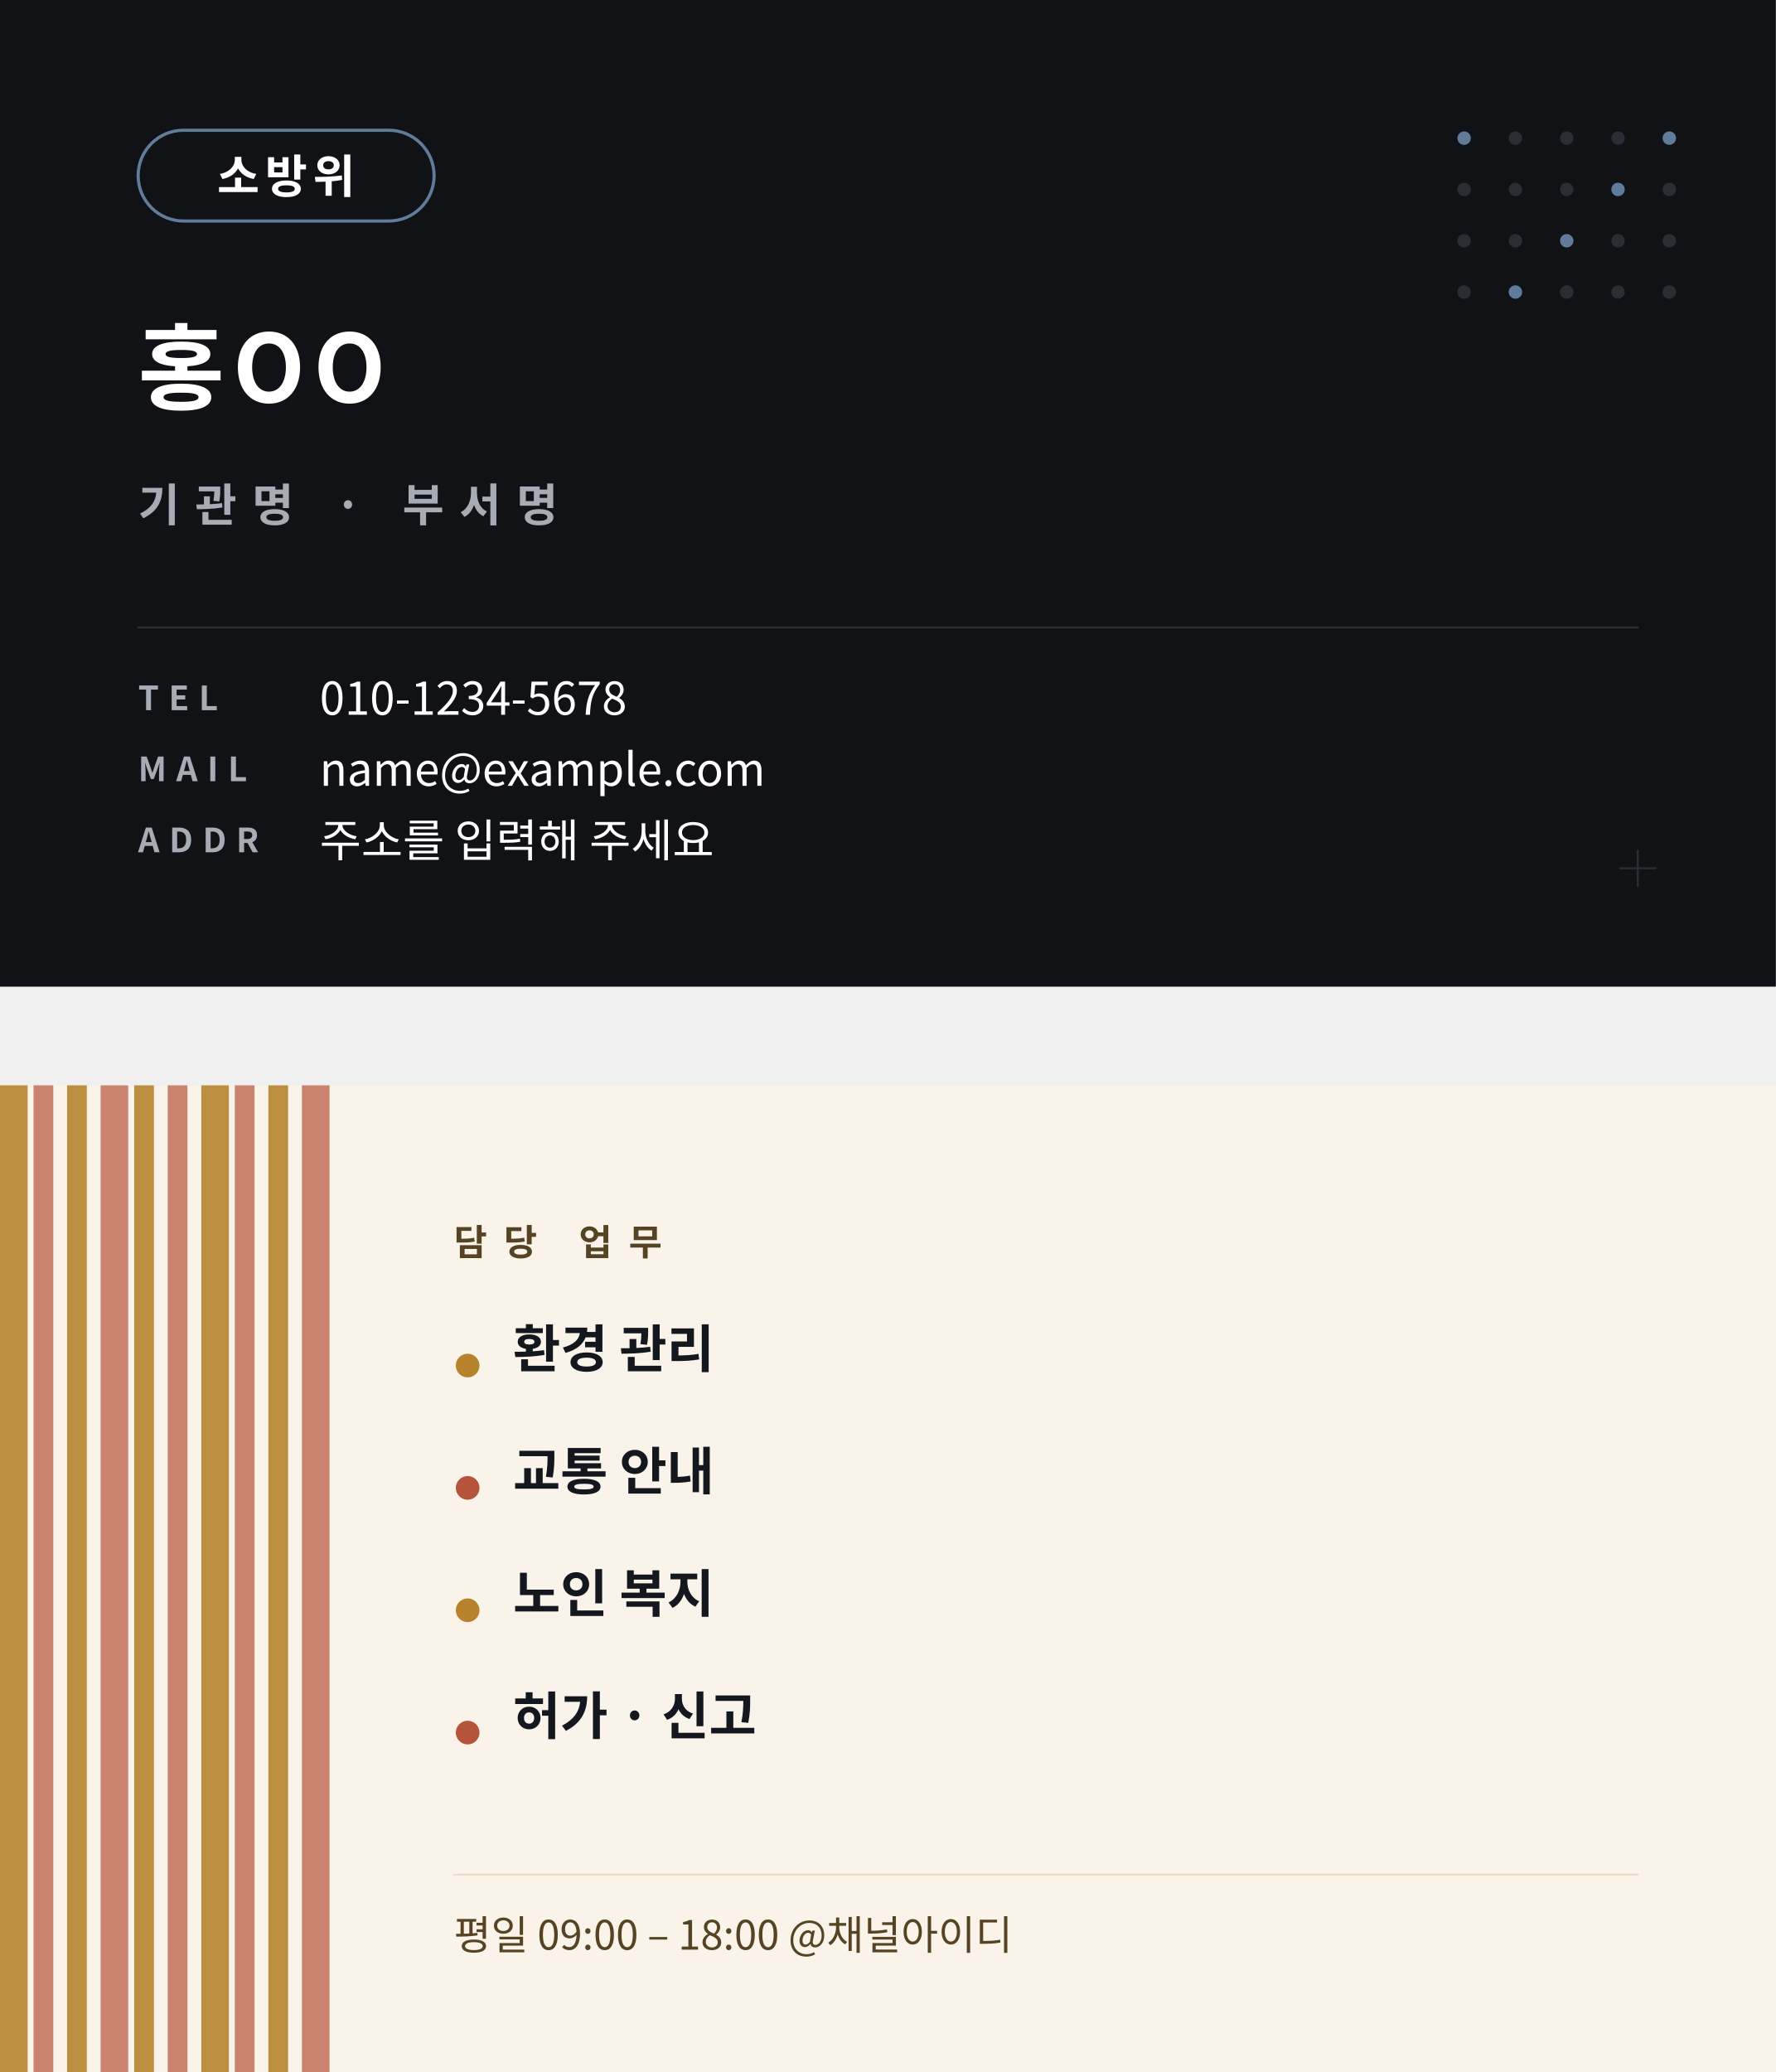
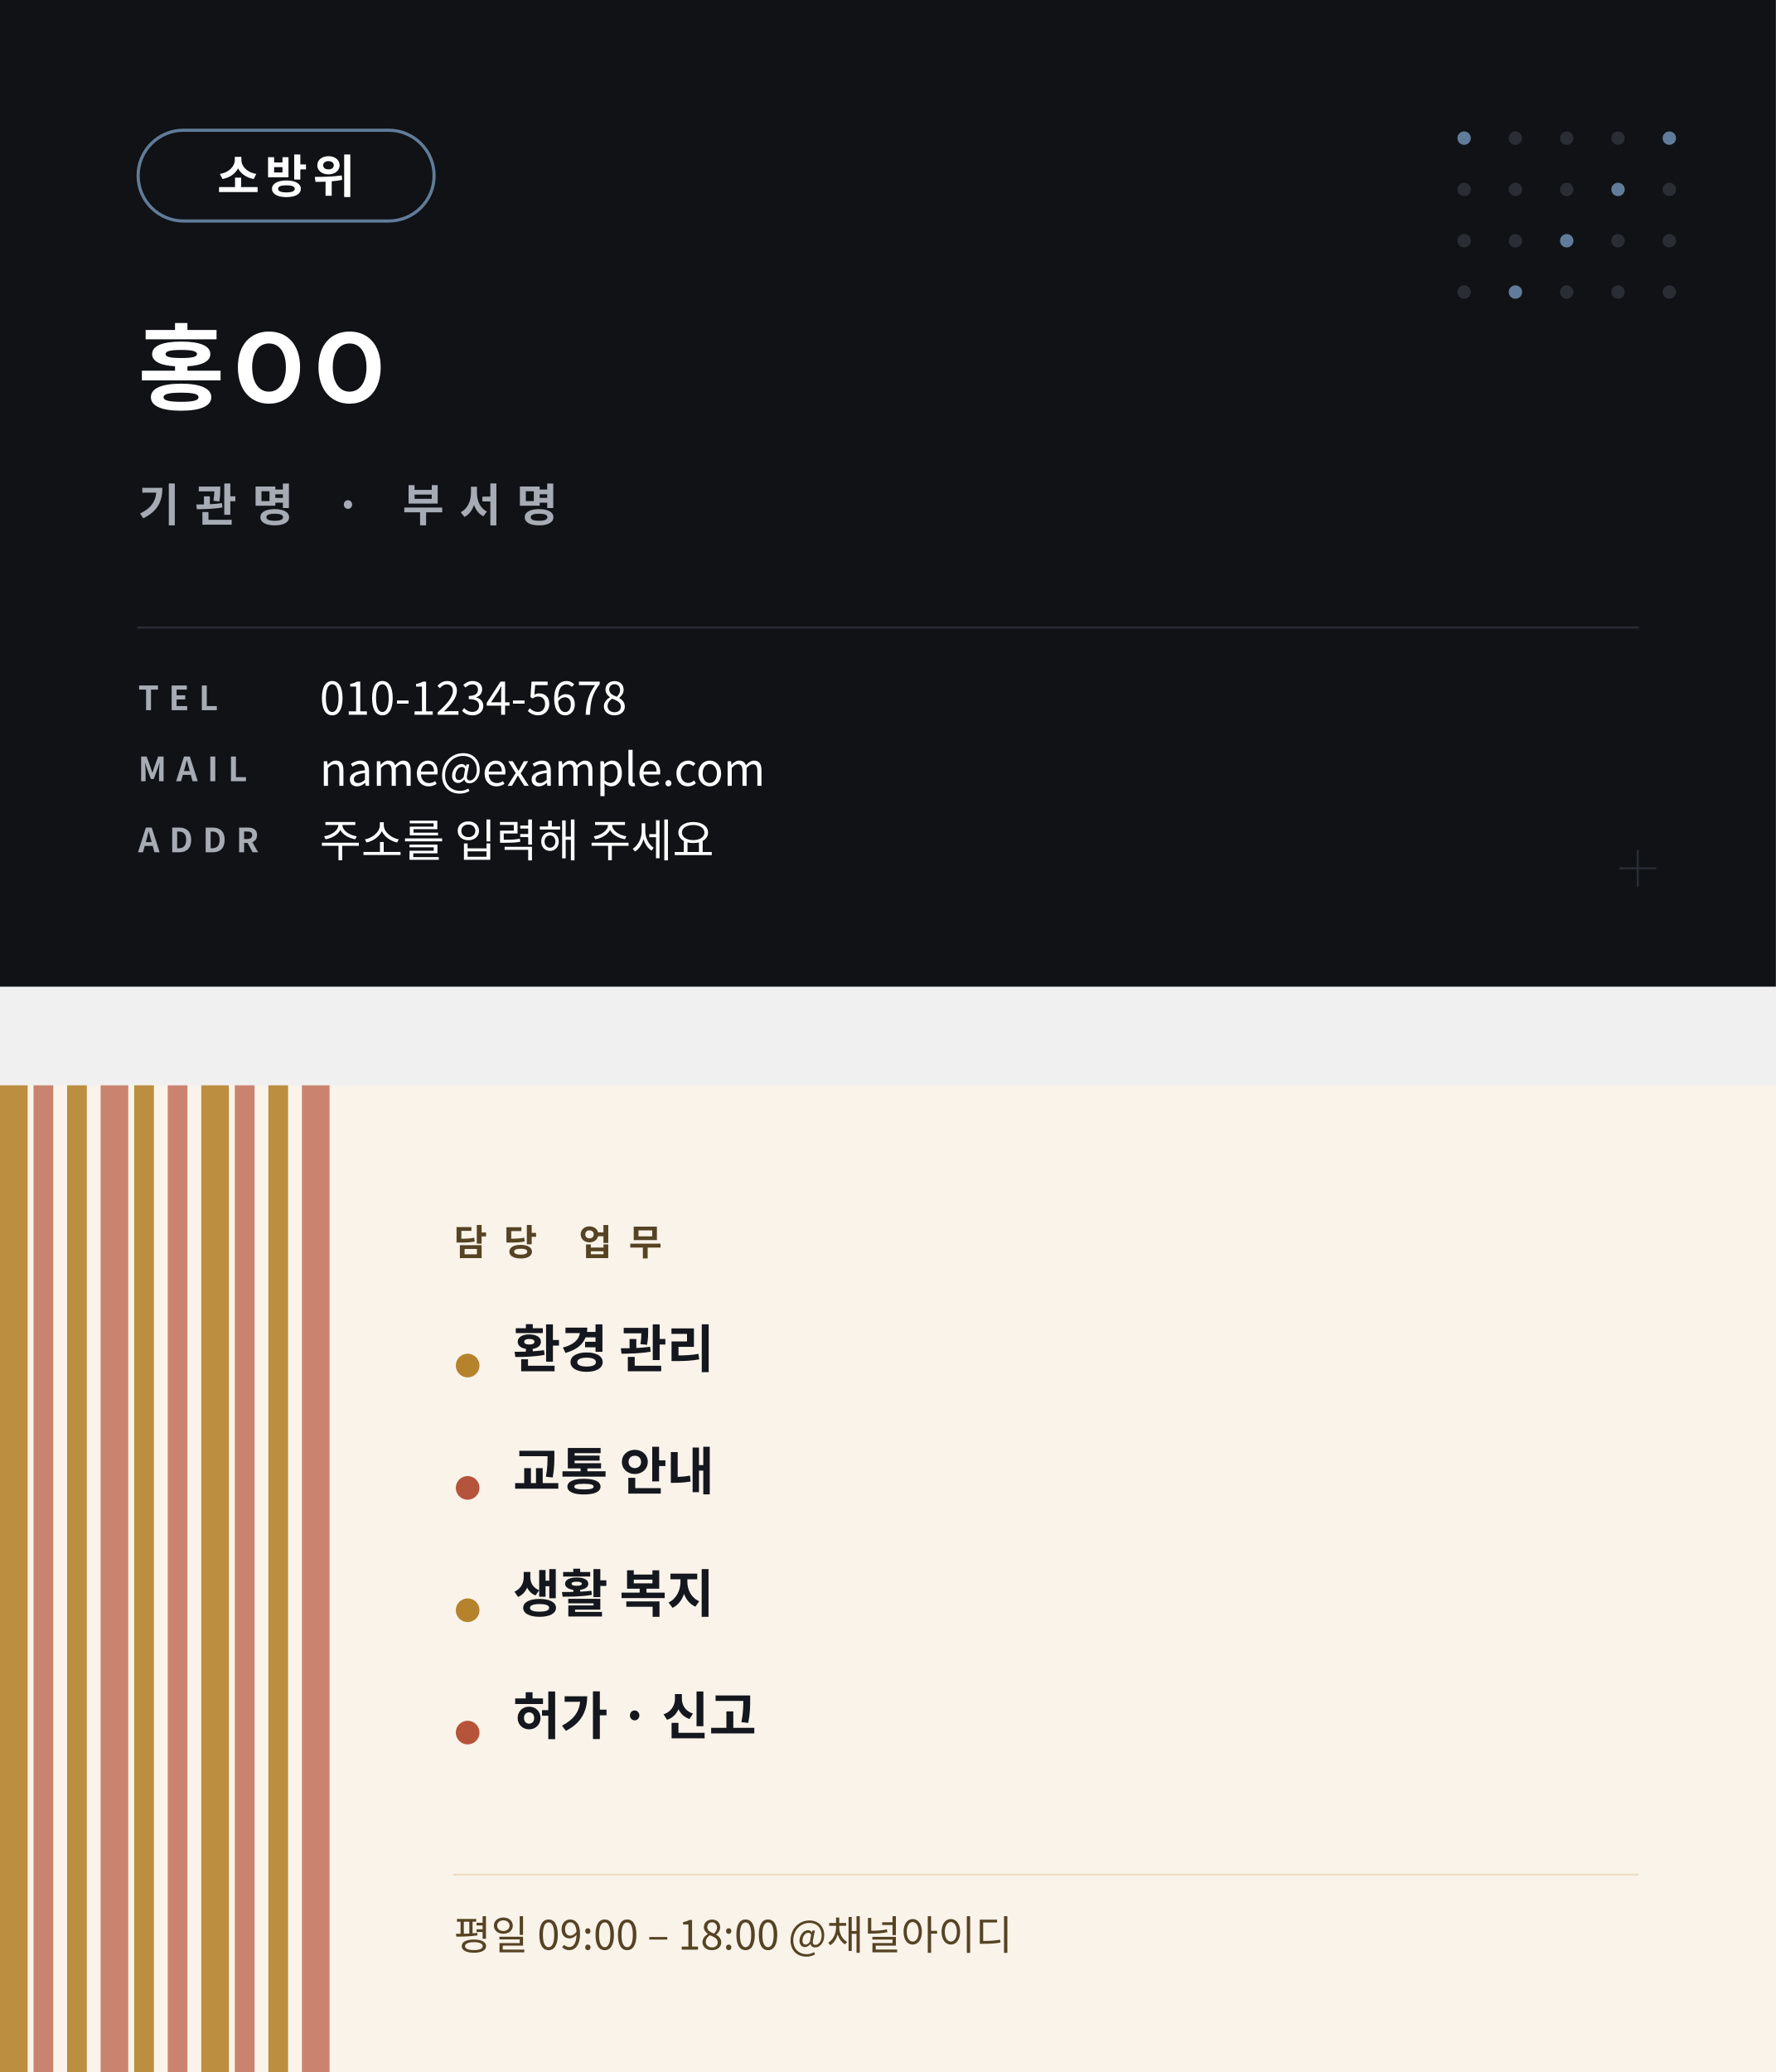
<svg xmlns="http://www.w3.org/2000/svg" width="90mm" height="105mm" viewBox="0 0 900 1050">
  <g id="front">
    <rect width="900" height="500" fill="#101216" />
    <ellipse cx="742" cy="70" rx="3.4" ry="3.4" fill="#617C9A" />
    <ellipse cx="742" cy="96" rx="3.4" ry="3.4" fill="#2A2D34" />
    <ellipse cx="742" cy="122" rx="3.4" ry="3.4" fill="#2A2D34" />
    <ellipse cx="742" cy="148" rx="3.4" ry="3.4" fill="#2A2D34" />
    <ellipse cx="768" cy="70" rx="3.4" ry="3.4" fill="#2A2D34" />
    <ellipse cx="768" cy="96" rx="3.4" ry="3.4" fill="#2A2D34" />
    <ellipse cx="768" cy="122" rx="3.4" ry="3.4" fill="#2A2D34" />
    <ellipse cx="768" cy="148" rx="3.4" ry="3.4" fill="#617C9A" />
    <ellipse cx="794" cy="70" rx="3.4" ry="3.4" fill="#2A2D34" />
    <ellipse cx="794" cy="96" rx="3.4" ry="3.4" fill="#2A2D34" />
    <ellipse cx="794" cy="122" rx="3.4" ry="3.4" fill="#617C9A" />
    <ellipse cx="794" cy="148" rx="3.4" ry="3.4" fill="#2A2D34" />
    <ellipse cx="820" cy="70" rx="3.4" ry="3.4" fill="#2A2D34" />
    <ellipse cx="820" cy="96" rx="3.4" ry="3.4" fill="#617C9A" />
    <ellipse cx="820" cy="122" rx="3.4" ry="3.4" fill="#2A2D34" />
    <ellipse cx="820" cy="148" rx="3.4" ry="3.4" fill="#2A2D34" />
    <ellipse cx="846" cy="70" rx="3.4" ry="3.4" fill="#617C9A" />
    <ellipse cx="846" cy="96" rx="3.4" ry="3.4" fill="#2A2D34" />
    <ellipse cx="846" cy="122" rx="3.4" ry="3.4" fill="#2A2D34" />
    <ellipse cx="846" cy="148" rx="3.4" ry="3.4" fill="#2A2D34" />
    <rect x="70" y="66" width="150" height="46" rx="23" fill="none" stroke="#617C9A" stroke-width="1.6" stroke-linejoin="round" />
    <text font-family="Pretendard,'Noto Sans KR','Noto Sans CJK KR','Malgun Gothic','Apple SD Gothic Neo',sans-serif" font-size="23.3" font-weight="700" fill="#FFFFFF" text-anchor="middle" letter-spacing="2.8">
      <tspan x="145" y="97.8">소방위</tspan>
    </text>
    <text font-family="Pretendard,'Noto Sans KR','Noto Sans CJK KR','Malgun Gothic','Apple SD Gothic Neo',sans-serif" font-size="47.6" font-weight="700" fill="#FFFFFF" text-anchor="start" letter-spacing="4.2">
      <tspan x="70" y="203.9">홍OO</tspan>
    </text>
    <text font-family="Pretendard,'Noto Sans KR','Noto Sans CJK KR','Malgun Gothic','Apple SD Gothic Neo',sans-serif" font-size="22.9" font-weight="700" fill="#A7ABB4" text-anchor="start" letter-spacing="7.8">
      <tspan x="70" y="264.2">기관명 · 부서명</tspan>
    </text>
    <line x1="70" y1="318" x2="830" y2="318" stroke="#2A2D34" stroke-width="1" stroke-linecap="round" />
    <text font-family="Pretendard,'Noto Sans KR','Noto Sans CJK KR','Malgun Gothic','Apple SD Gothic Neo',sans-serif" font-size="16.9" font-weight="700" fill="#A7ABB4" text-anchor="start" letter-spacing="4.9">
      <tspan x="70" y="359.9">TEL</tspan>
    </text>
    <text font-family="Pretendard,'Noto Sans KR','Noto Sans CJK KR','Malgun Gothic','Apple SD Gothic Neo',sans-serif" font-size="22.9" font-weight="400" fill="#FFFFFF" text-anchor="start">
      <tspan x="162" y="362.2">010-1234-5678</tspan>
    </text>
    <text font-family="Pretendard,'Noto Sans KR','Noto Sans CJK KR','Malgun Gothic','Apple SD Gothic Neo',sans-serif" font-size="16.9" font-weight="700" fill="#A7ABB4" text-anchor="start" letter-spacing="4.9">
      <tspan x="70" y="395.9">MAIL</tspan>
    </text>
    <text font-family="Pretendard,'Noto Sans KR','Noto Sans CJK KR','Malgun Gothic','Apple SD Gothic Neo',sans-serif" font-size="22.9" font-weight="400" fill="#FFFFFF" text-anchor="start">
      <tspan x="162" y="398.2">name@example.com</tspan>
    </text>
    <text font-family="Pretendard,'Noto Sans KR','Noto Sans CJK KR','Malgun Gothic','Apple SD Gothic Neo',sans-serif" font-size="16.9" font-weight="700" fill="#A7ABB4" text-anchor="start" letter-spacing="4.9">
      <tspan x="70" y="431.9">ADDR</tspan>
    </text>
    <text font-family="Pretendard,'Noto Sans KR','Noto Sans CJK KR','Malgun Gothic','Apple SD Gothic Neo',sans-serif" font-size="22.9" font-weight="400" fill="#FFFFFF" text-anchor="start">
      <tspan x="162" y="434.2">주소를 입력해 주세요</tspan>
    </text>
    <line x1="821" y1="440" x2="839" y2="440" stroke="#2A2D34" stroke-width="1" stroke-linecap="round" />
    <line x1="830" y1="431" x2="830" y2="449" stroke="#2A2D34" stroke-width="1" stroke-linecap="round" />
  </g>
  <g id="back" transform="translate(0 550)">
    <rect width="900" height="500" fill="#F9F3EA" />
    <rect x="0" y="0" width="14" height="500" fill="#B6832C" opacity="0.9" />
    <rect x="17" y="0" width="10" height="500" fill="#B5543A" opacity="0.7" />
    <rect x="34" y="0" width="10" height="500" fill="#B6832C" opacity="0.9" />
    <rect x="51" y="0" width="14" height="500" fill="#B5543A" opacity="0.7" />
    <rect x="68" y="0" width="10" height="500" fill="#B6832C" opacity="0.9" />
    <rect x="85" y="0" width="10" height="500" fill="#B5543A" opacity="0.7" />
    <rect x="102" y="0" width="14" height="500" fill="#B6832C" opacity="0.9" />
    <rect x="119" y="0" width="10" height="500" fill="#B5543A" opacity="0.7" />
    <rect x="136" y="0" width="10" height="500" fill="#B6832C" opacity="0.9" />
    <rect x="153" y="0" width="14" height="500" fill="#B5543A" opacity="0.7" />
    <text font-family="Pretendard,'Noto Sans KR','Noto Sans CJK KR','Malgun Gothic','Apple SD Gothic Neo',sans-serif" font-size="18.3" font-weight="700" fill="#554323" text-anchor="start" letter-spacing="8.5">
      <tspan x="230" y="86.1">담당 업무</tspan>
    </text>
    <ellipse cx="237" cy="142" rx="6" ry="6" fill="#B6832C" />
    <text font-family="Pretendard,'Noto Sans KR','Noto Sans CJK KR','Malgun Gothic','Apple SD Gothic Neo',sans-serif" font-size="26.1" font-weight="700" fill="#14171D" text-anchor="start">
      <tspan x="260" y="143">환경 관리</tspan>
    </text>
    <ellipse cx="237" cy="204" rx="6" ry="6" fill="#B5543A" />
    <text font-family="Pretendard,'Noto Sans KR','Noto Sans CJK KR','Malgun Gothic','Apple SD Gothic Neo',sans-serif" font-size="26.1" font-weight="700" fill="#14171D" text-anchor="start">
      <tspan x="260" y="205">교통 안내</tspan>
    </text>
    <ellipse cx="237" cy="266" rx="6" ry="6" fill="#B6832C" />
    <text font-family="Pretendard,'Noto Sans KR','Noto Sans CJK KR','Malgun Gothic','Apple SD Gothic Neo',sans-serif" font-size="26.1" font-weight="700" fill="#14171D" text-anchor="start">
-       <tspan x="260" y="267">노인 복지</tspan>
+       <tspan x="260" y="267">생활 복지</tspan>
    </text>
    <ellipse cx="237" cy="328" rx="6" ry="6" fill="#B5543A" />
    <text font-family="Pretendard,'Noto Sans KR','Noto Sans CJK KR','Malgun Gothic','Apple SD Gothic Neo',sans-serif" font-size="26.1" font-weight="700" fill="#14171D" text-anchor="start">
      <tspan x="260" y="329">허가 · 신고</tspan>
    </text>
    <line x1="230" y1="400" x2="830" y2="400" stroke="#EDDEC4" stroke-width="1" stroke-linecap="round" />
    <text font-family="Pretendard,'Noto Sans KR','Noto Sans CJK KR','Malgun Gothic','Apple SD Gothic Neo',sans-serif" font-size="20.5" font-weight="400" fill="#554323" text-anchor="start">
      <tspan x="230" y="438">평일 09:00 – 18:00     @채널아이디</tspan>
    </text>
  </g>
</svg>
